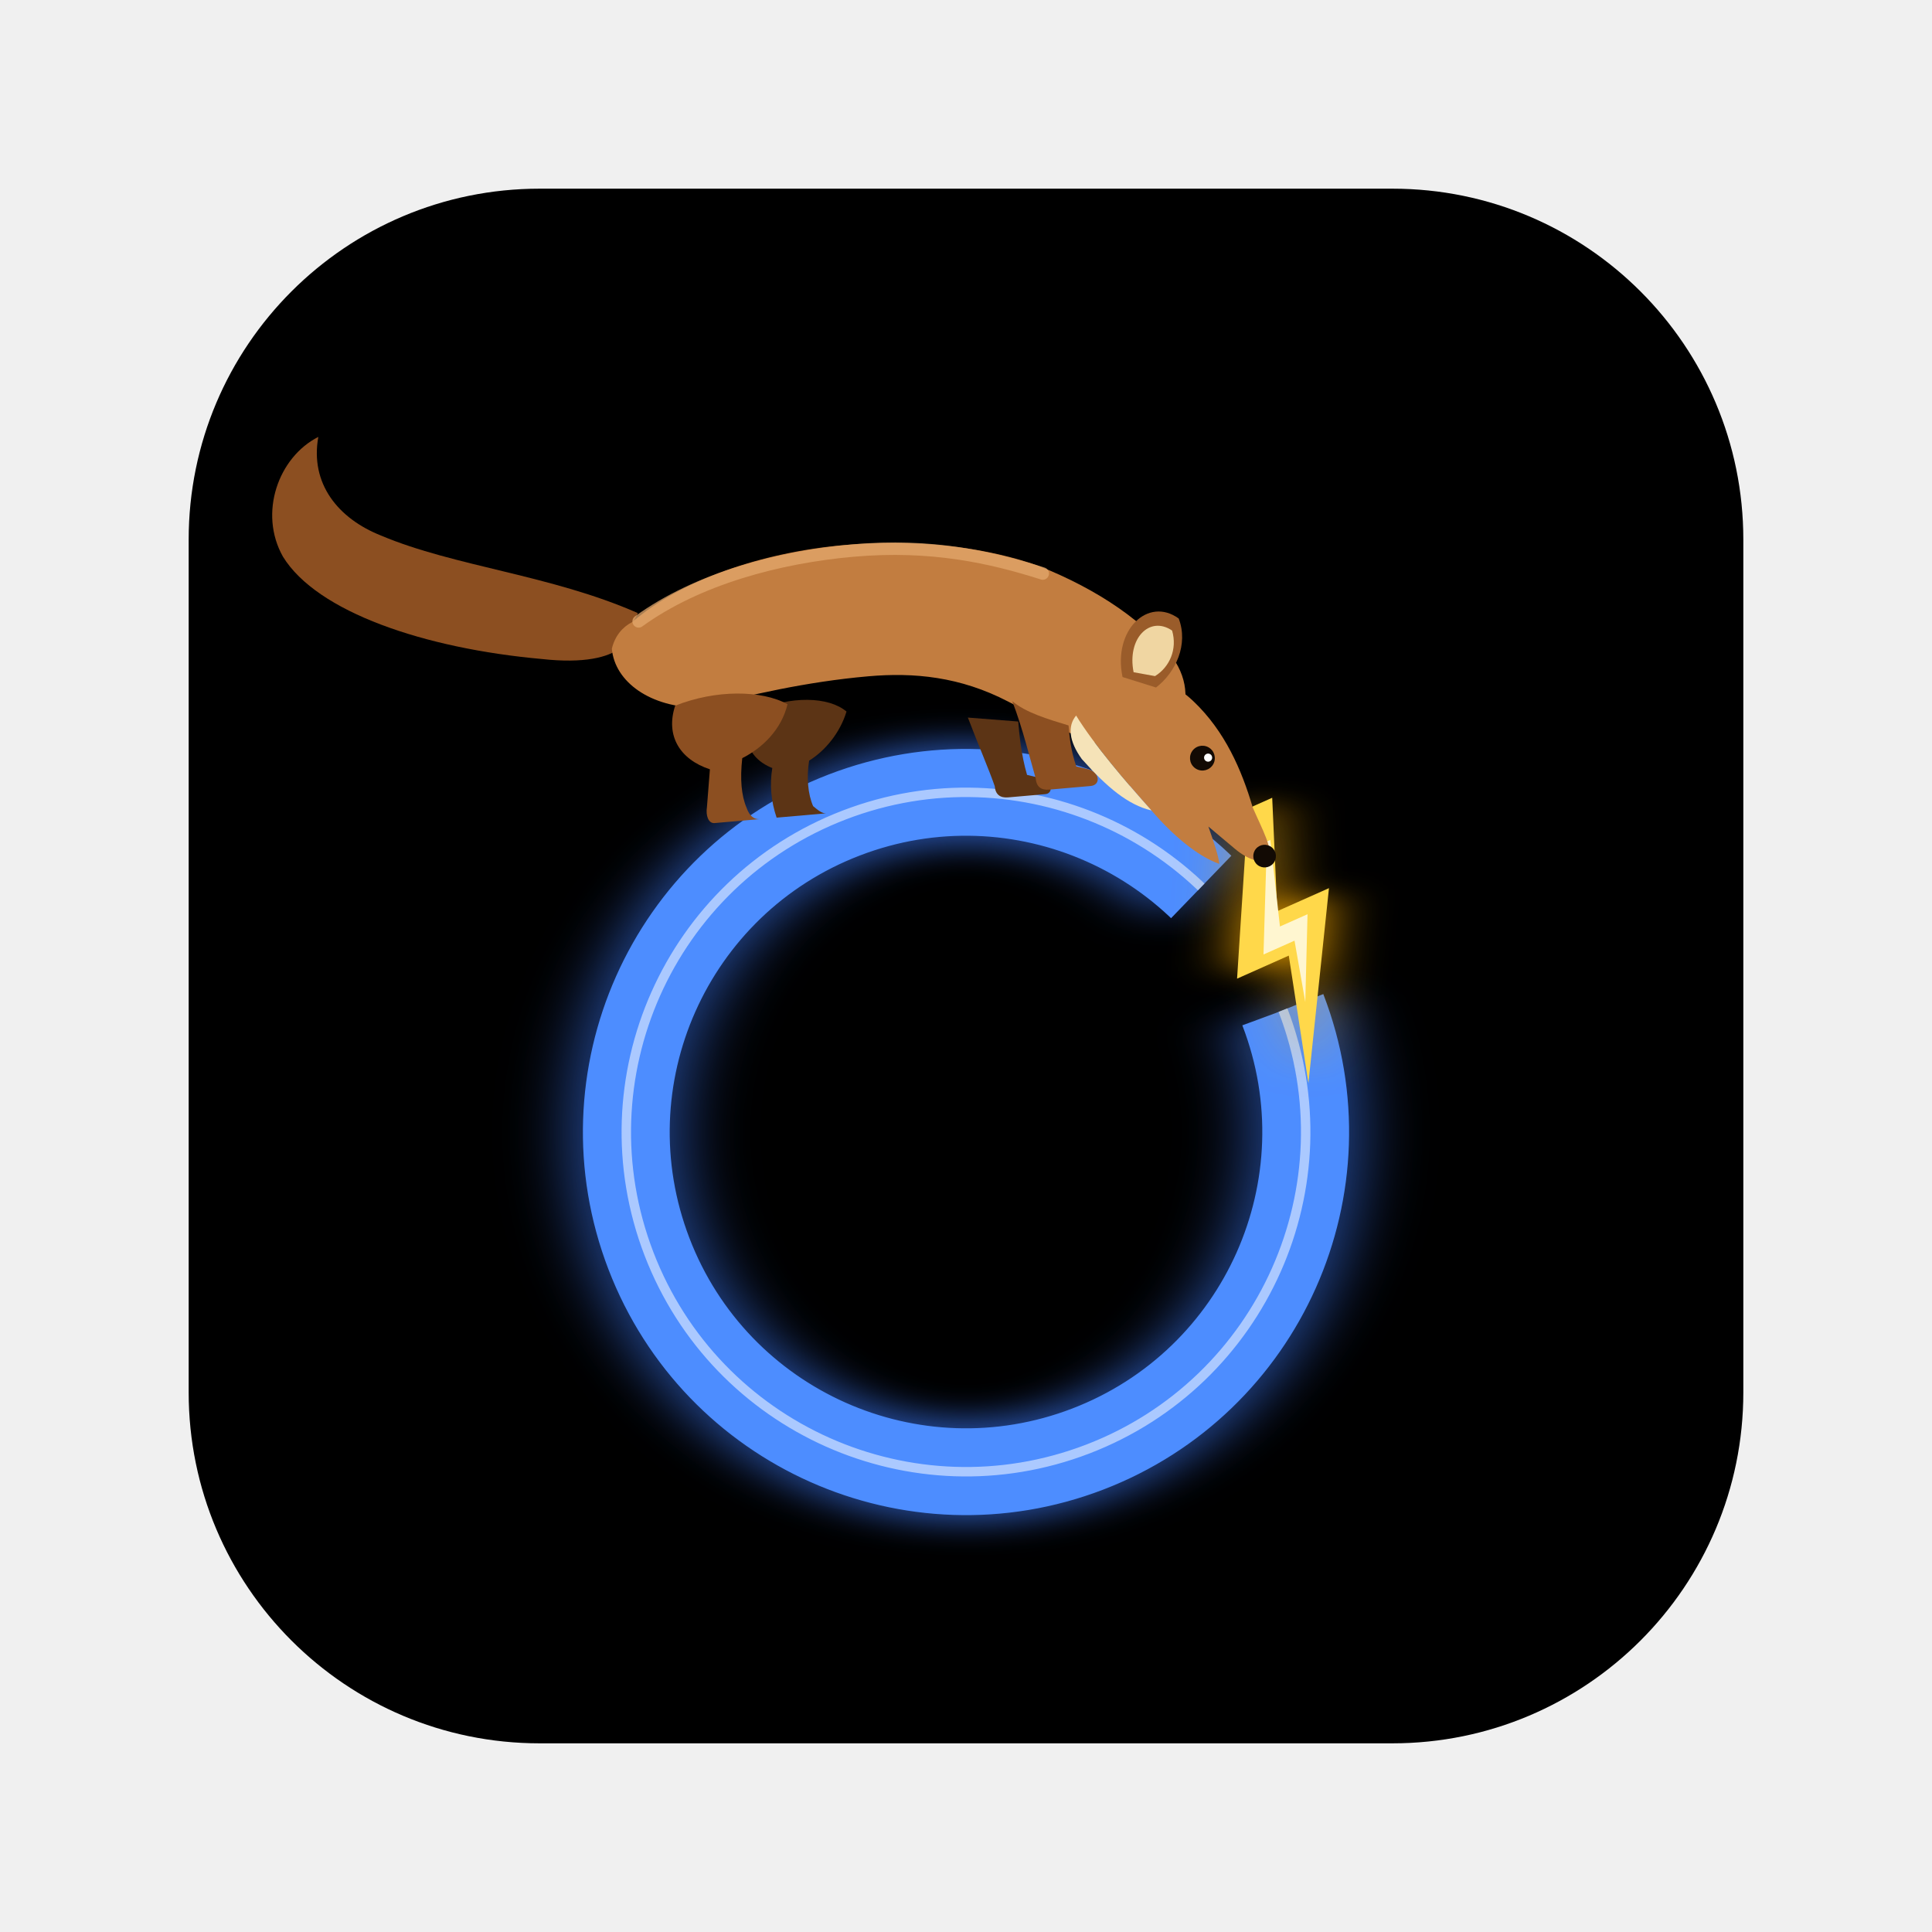
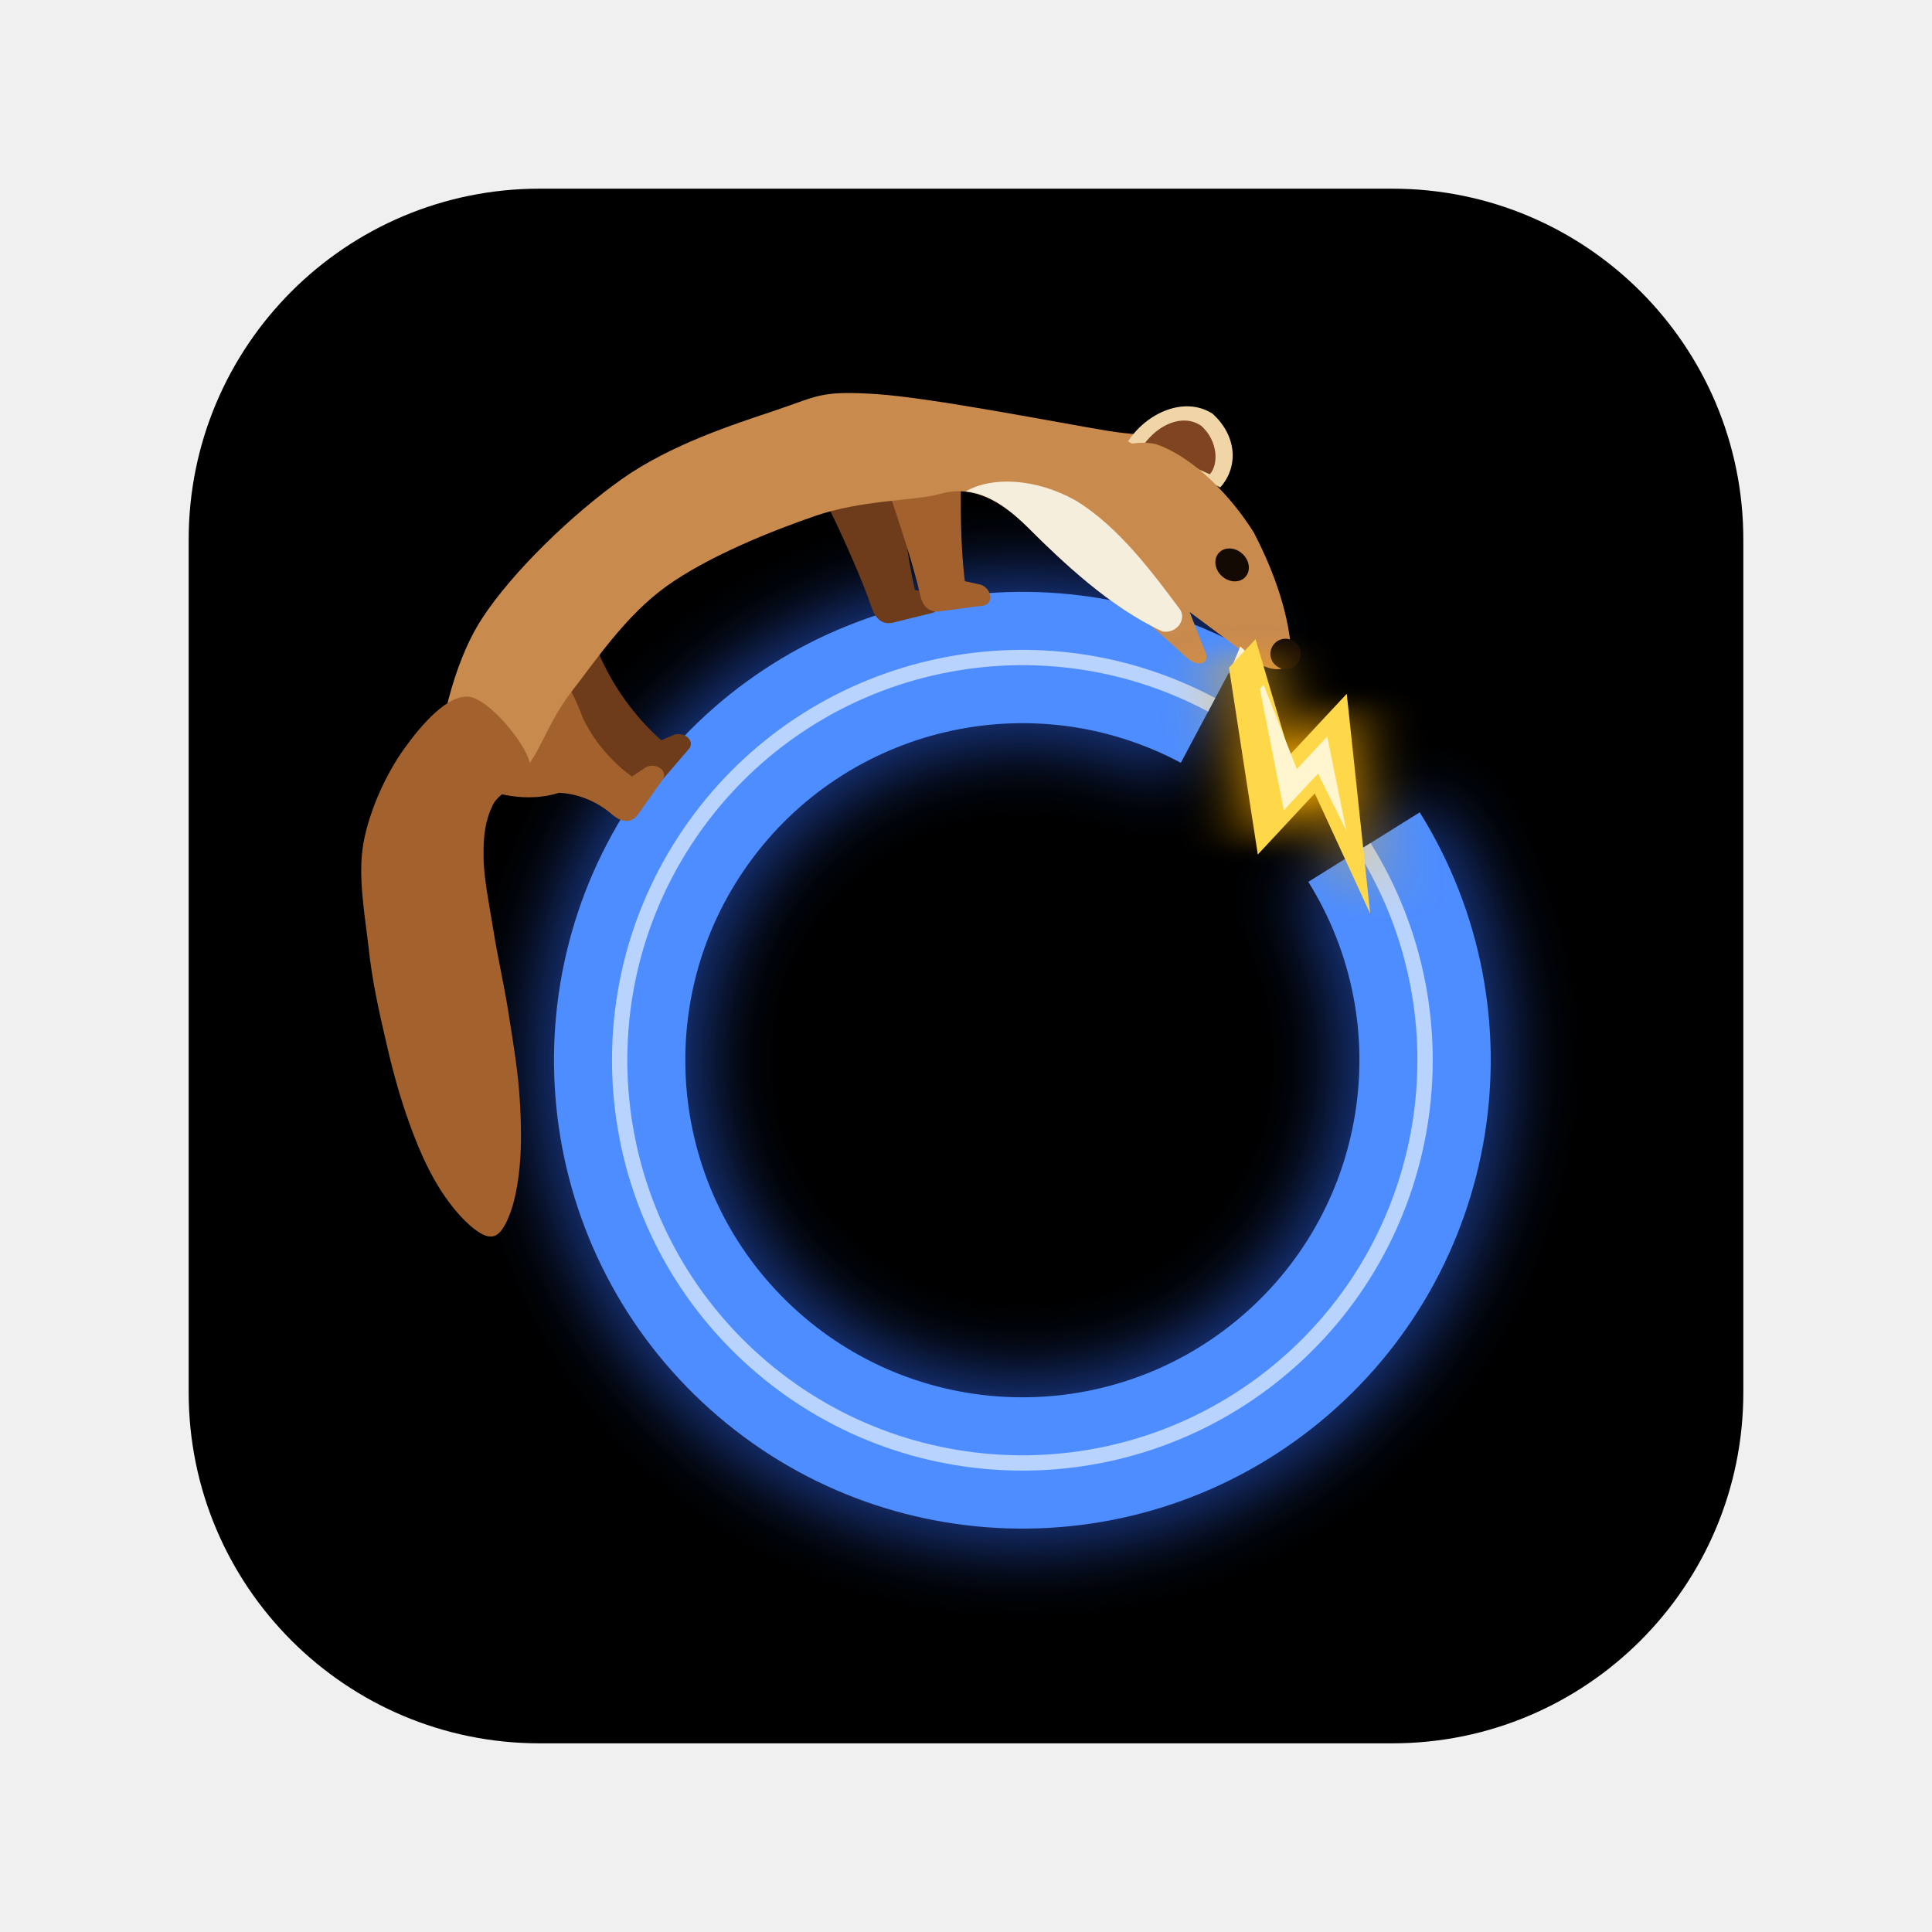
<svg xmlns="http://www.w3.org/2000/svg" viewBox="0 0 1024 1024">
  <defs>
-     <filter id="glow" x="-20%" y="-20%" width="140%" height="140%">
-       <feGaussianBlur stdDeviation="14" />
+     <filter id="glow" x="-30%" y="-30%" width="160%" height="160%">
+       <feGaussianBlur stdDeviation="16" />
    </filter>
-     <filter id="bolt-glow" x="-100%" y="-100%" width="300%" height="300%">
-       <feGaussianBlur stdDeviation="12" />
+     <filter id="bglow" x="-100%" y="-100%" width="300%" height="300%">
+       <feGaussianBlur stdDeviation="10" />
    </filter>
  </defs>
  <rect x="100" y="100" width="824" height="824" rx="186" fill="#000" />
-   <g transform="translate(-28 0)">
-     <g transform="rotate(-21 540 600)">
-       <circle cx="540" cy="600" r="180" fill="none" stroke="#3d7bff" stroke-width="56" stroke-dasharray="1052 79" opacity="0.6" filter="url(#glow)" />
-       <circle cx="540" cy="600" r="180" fill="none" stroke="#4d8dff" stroke-width="46" stroke-dasharray="1052 79" />
-       <circle cx="540" cy="600" r="180" fill="none" stroke="#bcd4ff" stroke-width="5" stroke-dasharray="1052 79" opacity="0.85" />
+   <g transform="translate(542.0 460.0) scale(1.16) translate(-512 -512)">
+     <path d="M668.0 502.5 A184.0 184.0 0 1 1 598.4 437.5" fill="none" stroke="#2f6bff" stroke-width="76.0" opacity="0.55" filter="url(#glow)" />
+     <path d="M668.0 502.5 A184.0 184.0 0 1 1 598.4 437.5" fill="none" stroke="#4d8dff" stroke-width="60.0" />
+     <path d="M668.0 502.5 A184.0 184.0 0 1 1 598.4 437.5" fill="none" stroke="#c4daff" stroke-width="7" opacity="0.9" />
+     <path d="M 294.1 438.9 C 305.2 452.2 319.7 464.9 333.5 470.3 C 340.4 473.2 345.2 474.7 348.3 470.7 L 359.3 457.9 C 362.8 454.3 357.6 449.2 352.2 451.4 L 346.9 453.7 C 334.3 442.5 324.5 428.4 318.3 413.9 Z" fill="#6e3c1b" />
+     <path d="M 423.0 346.6 C 430.5 361.8 439.2 381.6 443.0 393.0 C 445.3 399.8 449.3 401.1 454.1 399.6 L 470.4 395.6 C 475.4 394.6 474.1 387.6 468.5 386.2 L 462.8 385.0 C 459.1 368.6 457.3 351.7 456.3 337.2 Z" fill="#6e3c1b" />
+     <path d="M 252.9 469.3 C 269.1 479.9 286.9 481.9 300.2 477.7 C 308.3 478.0 317.5 481.4 324.8 487.9 C 329.5 491.7 333.9 491.4 336.6 487.1 L 347.3 472.0 C 350.4 468.0 344.9 463.5 339.7 466.1 L 333.5 470.3 C 325.8 464.7 317.2 456.0 311.3 444.0 C 305.3 428.4 296.9 412.4 282.9 406.6 Z" fill="#a3612d" />
+     <path d="M 449.5 336.3 C 455.9 354.5 462.5 375.2 465.1 386.9 C 466.6 393.9 470.4 395.6 475.4 394.6 L 493.7 392.2 C 498.7 391.8 498.3 384.6 492.9 382.6 L 485.6 381.0 C 483.6 364.3 483.6 347.4 483.9 330.5 Z" fill="#a3612d" />
+     <path d="M244.3 465.0 C245.6 451.1 250.8 420.0 264.9 398.2 C279.0 376.5 306.4 350.3 328.8 334.4 C351.3 318.5 380.1 309.3 399.5 302.8 C418.8 296.3 419.7 293.9 444.9 295.5 C470.2 297.1 528.9 308.7 550.9 312.3 C573.0 315.9 580.0 312.0 582.0 322.0 L 575.0 402.0 C 552.0 392.0 530.0 372.0 515.0 357.0 C 503.0 345.0 492.0 339.0 480.0 340.0 C 476.0 340.5 474.5 341.1 472.4 341.6 C459.5 344.4 438.3 344.1 417.8 351.0 C397.2 358.0 367.9 369.9 349.3 383.3 C330.6 396.7 316.8 417.5 305.8 431.6 C294.9 445.7 291.6 459.7 283.5 468.1 C275.5 476.5 264.1 482.3 257.5 481.8 C251.0 481.3 243.1 478.9 244.3 465.0 Z" fill="#c98a4e" />
+     <path d="M258.9 433.8 C249.3 432.8 237.4 446.4 229.4 457.6 C221.4 468.7 213.5 485.6 210.8 500.8 C208.1 516.0 211.6 534.1 213.2 548.7 C214.8 563.3 217.6 576.0 220.5 588.6 C223.3 601.2 226.5 613.3 230.2 624.1 C233.9 635.0 238.1 645.3 242.7 653.5 C247.2 661.7 252.8 669.0 257.4 673.4 C262.0 677.9 266.7 681.2 270.2 680.3 C273.7 679.5 276.3 674.3 278.4 668.3 C280.4 662.4 281.9 653.7 282.5 644.5 C283.1 635.3 282.8 624.4 281.9 613.3 C281.0 602.2 278.9 589.7 277.0 577.6 C275.1 565.6 272.2 553.0 270.3 541.1 C268.4 529.3 265.7 516.3 265.7 506.6 C265.6 497.0 266.5 490.3 270.0 483.1 C273.5 475.9 288.6 471.9 286.7 463.6 C284.9 455.4 268.4 434.8 258.9 433.8 Z" fill="#a3612d" />
+     <g transform="translate(584.5 373.0) rotate(42.0) scale(1.26)">
+       <path d="M -44 -20 C -46 -32 -40 -46 -28 -48 C -16 -48 -8 -40 -8 -30 Z" fill="#f0d6a6" />
+       <path d="M -39 -23 C -40 -32 -36 -41 -28 -42 C -20 -42 -14 -36 -14 -31 Z" fill="#7e4520" />
+       <path d="M 52 -2 C 42 -12 28 -20 12 -26 C -2 -30 -22 -32 -36 -26 C -46 -20 -50 -8 -46 6 C -38 18 -20 24 -2 24 C 8 24 16 24 24 24 C 30 24 32 20 28 18 L 14 11 L 46 8 C 52 6 55 3 52 -2 Z" fill="#c98a4e" />
+       <path d="M 36 8 L 43 8 L 39.5 18 Z" fill="#fff" />
+       <ellipse cx="14" cy="-12" rx="6.5" ry="5.5" fill="#140a04" />
+       <circle cx="50" cy="-1" r="5.5" fill="#140a04" />
    </g>
-     <g transform="translate(706 500) rotate(-24)">
-       <path d="M14 -72 L-28 8 L2 8 L-16 74 L36 -16 L6 -16 L28 -72 Z" fill="#ffae00" opacity="0.85" filter="url(#bolt-glow)" />
+     <path d="M 576.0 404.0 C 552.0 393.0 530.0 372.0 515.0 357.0 C 505.0 347.0 496.0 341.0 486.0 340.0 C 498.0 333.0 518.0 334.0 536.0 344.0 C 556.0 356.0 572.0 378.0 584.0 394.0 C 587.0 399.0 582.0 405.0 576.0 404.0 Z" fill="#f6eedc" />
+     <g transform="translate(638.8 475.2) rotate(-47.0) scale(1.272 0.848)">
+       <path d="M14 -72 L-28 8 L2 8 L-16 74 L36 -16 L6 -16 L28 -72 Z" fill="#ffae00" opacity="0.9" filter="url(#bglow)" />
      <path d="M14 -72 L-28 8 L2 8 L-16 74 L36 -16 L6 -16 L28 -72 Z" fill="#ffd84a" />
      <path d="M16 -52 L-10 2 L8 2 L0 34 L20 -8 L4 -8 L18 -52 Z" fill="#fff6d0" />
    </g>
-     <g transform="translate(421 435) rotate(-5) scale(1.1) translate(-29 0)">
-       <path d="M176 -40 C180 -26 184 -14 186 -6 C186 -2 188 0 192 0 L210 0 C214 0 214 -6 208 -8 L202 -10 C200 -20 200 -30 200 -36 Z" fill="#5c3415" transform="translate(-34 0)" />
-       <path d="M40 -52 C58 -58 76 -56 84 -48 C80 -38 72 -30 64 -26 C62 -18 62 -10 64 -4 C66 -2 68 0 70 0 L46 0 C44 -8 44 -16 46 -24 C34 -30 32 -42 40 -52 Z" fill="#5c3415" />
-       <path d="M-12 -104 C-52 -126 -98 -134 -132 -152 C-152 -162 -164 -180 -158 -202 C-178 -194 -190 -168 -180 -146 C-166 -118 -116 -96 -60 -86 C-40 -82 -28 -84 -22 -88 Z" fill="#8c4f21" />
-       <path d="M-15 -100                C10 -118 50 -128 90 -128                C128 -128 160 -120 182 -110                C210 -96 232 -78 244 -58                C250 -46 248 -34 240 -24                C230 -18 216 -18 204 -22                C192 -26 178 -36 162 -46                C140 -60 118 -64 96 -64                C66 -64 38 -60 14 -56                C-10 -58 -26 -72 -26 -88                C-24 -94 -20 -98 -15 -100 Z" fill="#c27d40" />
-       <path d="M-12 -100 C18 -118 58 -125 94 -125 C132 -125 160 -116 184 -106" fill="none" stroke="#e3a86c" stroke-width="6" stroke-linecap="round" opacity="0.75" />
-       <path d="M194 -44 C198 -30 200 -16 202 -6 C202 -2 204 0 208 0 L228 0 C233 0 233 -6 228 -8 L222 -10 C220 -18 220 -24 220 -30 C210 -34 200 -38 194 -44 Z" fill="#8c4f21" transform="translate(-30 -2)" />
-       <path d="M2 -58 C22 -64 44 -62 56 -54 C52 -42 42 -34 32 -30 C30 -20 30 -12 32 -6 C33 -2 35 0 38 0 L16 0 C13 0 12 -4 13 -8 C14 -14 15 -20 16 -26 C2 -32 -4 -44 2 -58 Z" fill="#8c4f21" />
-       <g transform="translate(225.3 -16.2) rotate(45) scale(1.3)">
-         <path d="M-32 -4                  C-28 -20 -14 -27 2 -26                  C18 -25 32 -18 44 -10                  C52 -6 60 -3 61 1                  C60 4 55 6 49 6                  L36 6                  C41 9 46 12 48 14                  C40 17 28 17 16 15                  C2 13 -16 10 -28 6 Z" fill="#c27d40" />
-         <path d="M16 15 C2 13 -16 10 -28 6 C-28 11 -24 15 -16 17 C-2 19 8 19 16 15 Z" fill="#f5e3b8" />
-         <path d="M-24 -16 C-38 -27 -36 -45 -22 -46 C-13 -41 -10 -30 -12 -21 Z" fill="#9a5c2a" />
-         <path d="M-22 -20 C-32 -28 -31 -40 -21 -41 C-15 -37 -13 -30 -15 -24 Z" fill="#f0d6a2" />
-         <circle cx="18" cy="-12" r="4.6" fill="#120a04" />
-         <circle cx="19.5" cy="-13.5" r="1.5" fill="#fff" />
-         <circle cx="59" cy="1" r="4.2" fill="#120a04" />
-       </g>
-     </g>
  </g>
</svg>
